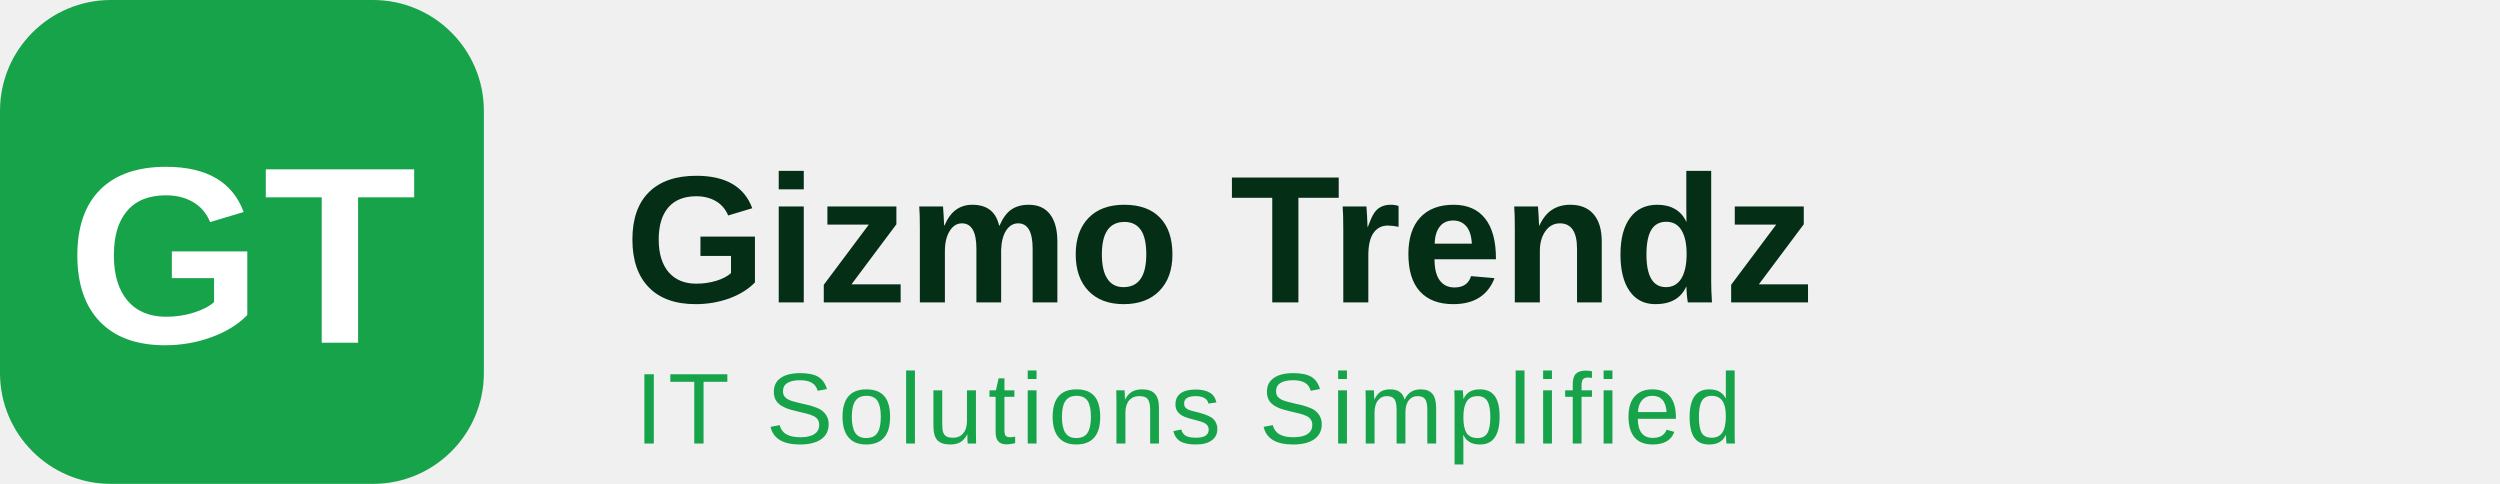
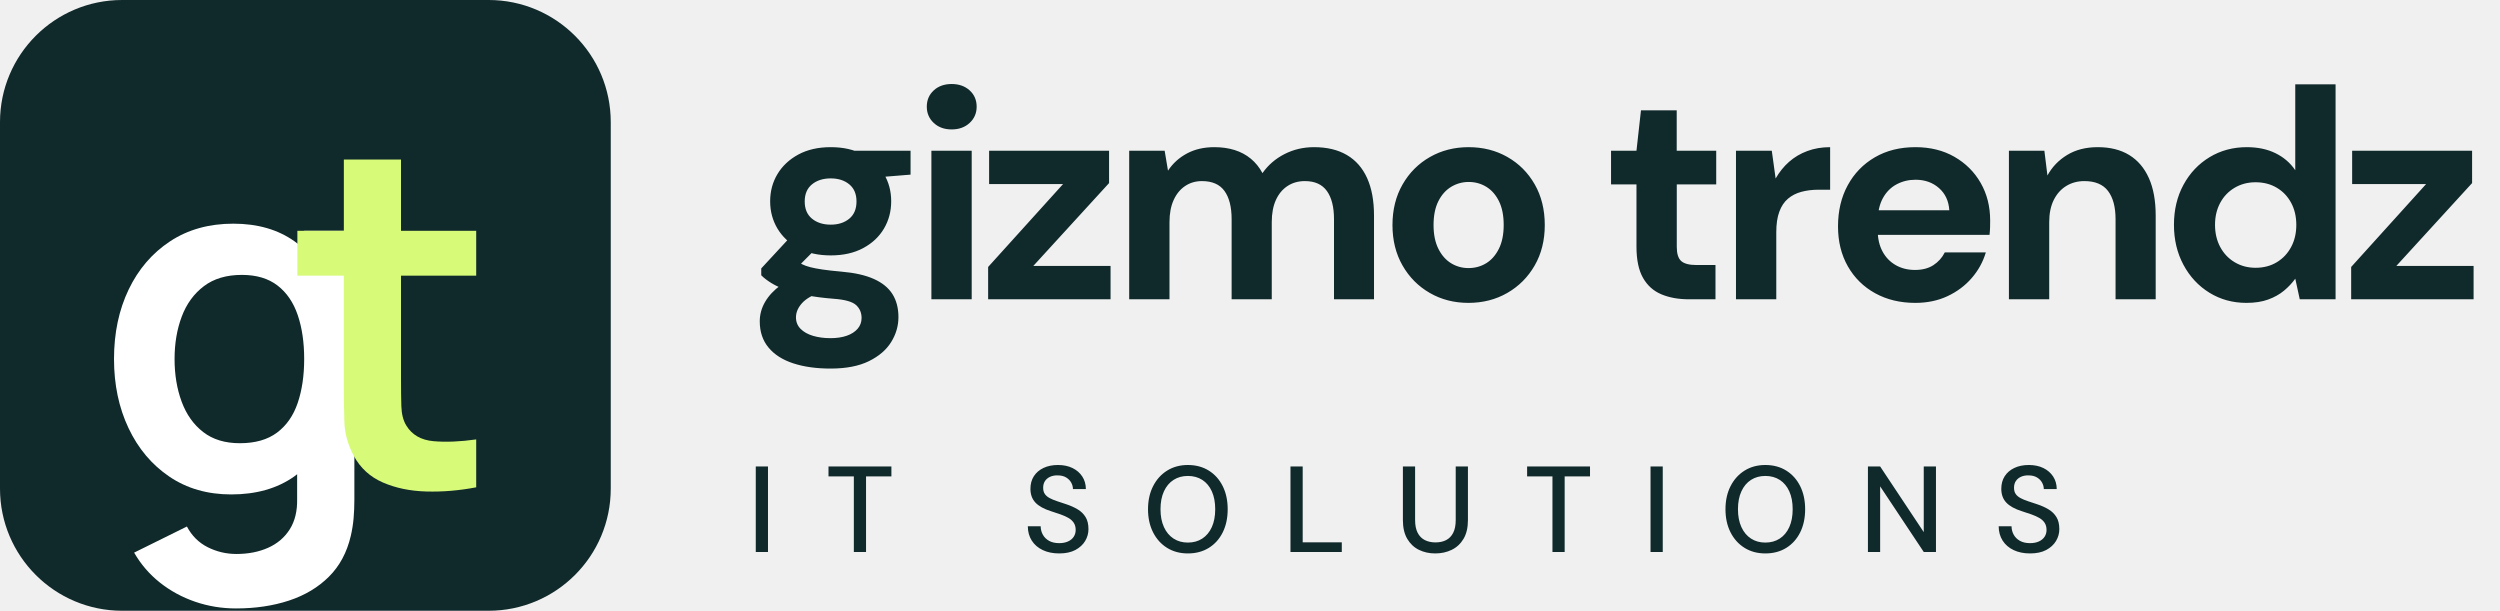
- <svg xmlns="http://www.w3.org/2000/svg" viewBox="0 0 248 48">
-   <rect width="48" height="48" rx="11" fill="#16A34A" />
-   <text x="24" y="34" text-anchor="middle" font-family="'Arial Black', 'Helvetica Neue', Arial, sans-serif" font-weight="900" font-size="25" fill="white">GT</text>
-   <text x="62" y="30" font-family="Arial, 'Helvetica Neue', Helvetica, sans-serif" font-weight="700" font-size="18" fill="#052E16">Gizmo Trendz</text>
-   <text x="63" y="44" font-family="Arial, 'Helvetica Neue', Helvetica, sans-serif" font-weight="400" font-size="10" fill="#16A34A" letter-spacing="0.5">IT Solutions Simplified</text>
+ <svg xmlns="http://www.w3.org/2000/svg" viewBox="0 0 184.2 45" width="184.2" height="45" role="img" aria-label="Gizmo Trendz IT Solutions">
+   <rect width="45" height="45" rx="9" fill="#10292b" />
+   <path fill="#ffffff" d="M17.389 44.83Q15.82 44.83 14.379 44.336Q12.938 43.841 11.78 42.923Q10.622 42.004 9.882 40.717L13.772 38.793Q14.309 39.816 15.302 40.317Q16.295 40.817 17.418 40.817Q18.731 40.817 19.756 40.359Q20.781 39.901 21.351 38.997Q21.922 38.092 21.893 36.751V31.367H22.412V17.005H26.11V36.809Q26.11 37.535 26.053 38.187Q25.996 38.839 25.847 39.481Q25.422 41.307 24.237 42.488Q23.053 43.669 21.292 44.25Q19.53 44.83 17.389 44.83ZM17.033 36.43Q14.414 36.43 12.476 35.116Q10.538 33.802 9.469 31.543Q8.4 29.284 8.4 26.449Q8.4 23.579 9.481 21.329Q10.561 19.079 12.534 17.779Q14.507 16.48 17.191 16.48Q19.877 16.48 21.71 17.788Q23.543 19.096 24.485 21.352Q25.427 23.608 25.427 26.449Q25.427 29.281 24.48 31.54Q23.532 33.799 21.665 35.115Q19.798 36.43 17.033 36.43ZM17.675 32.656Q19.372 32.656 20.417 31.871Q21.461 31.087 21.936 29.685Q22.412 28.284 22.412 26.449Q22.412 24.609 21.935 23.21Q21.458 21.812 20.443 21.033Q19.428 20.254 17.821 20.254Q16.117 20.254 15.018 21.088Q13.918 21.922 13.39 23.328Q12.862 24.734 12.862 26.449Q12.862 28.182 13.382 29.59Q13.901 30.999 14.964 31.828Q16.027 32.656 17.675 32.656Z" />
+   <path fill="#d7fa79" d="M35.087 35.905Q33.218 36.264 31.42 36.214Q29.622 36.165 28.209 35.549Q26.795 34.934 26.063 33.583Q25.41 32.35 25.372 31.075Q25.334 29.8 25.334 28.182V11.755H29.546V27.948Q29.546 29.071 29.572 29.933Q29.598 30.795 29.931 31.343Q30.561 32.385 31.94 32.506Q33.32 32.627 35.087 32.376ZM21.91 20.312V17.005H35.087V20.312Z" />
+   <path fill="#10292b" d="M61.194 27.156Q59.625 27.156 58.447 26.771Q57.269 26.386 56.624 25.607Q55.979 24.828 55.979 23.675Q55.979 22.917 56.375 22.238Q56.771 21.56 57.533 21.003Q58.295 20.446 59.422 20.045L60.521 21.515Q59.534 21.844 59.091 22.338Q58.647 22.832 58.647 23.381Q58.647 23.889 58.988 24.231Q59.328 24.574 59.905 24.745Q60.482 24.916 61.19 24.916Q61.874 24.916 62.387 24.738Q62.899 24.56 63.19 24.223Q63.481 23.887 63.481 23.432Q63.481 22.84 63.068 22.471Q62.654 22.102 61.432 22.014Q60.312 21.926 59.448 21.759Q58.584 21.592 57.934 21.364Q57.284 21.136 56.828 20.852Q56.371 20.569 56.089 20.283V19.777L58.443 17.233L60.53 17.908L57.797 20.656L58.65 19.207Q58.879 19.357 59.113 19.475Q59.346 19.593 59.695 19.684Q60.045 19.776 60.598 19.858Q61.152 19.94 62.012 20.016Q63.462 20.14 64.39 20.556Q65.318 20.973 65.758 21.673Q66.197 22.373 66.197 23.366Q66.197 24.339 65.66 25.204Q65.124 26.069 64.016 26.612Q62.909 27.156 61.194 27.156ZM61.21 18.818Q59.823 18.818 58.822 18.28Q57.822 17.743 57.283 16.841Q56.745 15.938 56.745 14.83Q56.745 13.722 57.284 12.825Q57.822 11.927 58.823 11.385Q59.824 10.843 61.21 10.843Q62.599 10.843 63.599 11.385Q64.6 11.927 65.131 12.825Q65.663 13.722 65.663 14.83Q65.663 15.938 65.131 16.841Q64.6 17.743 63.599 18.28Q62.599 18.818 61.21 18.818ZM61.21 16.552Q62.045 16.552 62.576 16.112Q63.107 15.672 63.107 14.843Q63.107 14.022 62.576 13.583Q62.045 13.144 61.21 13.144Q60.365 13.144 59.828 13.583Q59.291 14.022 59.291 14.843Q59.291 15.672 59.828 16.112Q60.364 16.552 61.21 16.552ZM63.005 13.198 62.519 11.107H67.09V12.867Z M68.625 22.052V11.107H71.595V22.052ZM70.117 9.536Q69.309 9.536 68.798 9.057Q68.286 8.578 68.286 7.86Q68.286 7.13 68.798 6.66Q69.309 6.19 70.117 6.19Q70.928 6.19 71.444 6.66Q71.96 7.13 71.96 7.86Q71.96 8.578 71.444 9.057Q70.928 9.536 70.117 9.536Z M72.806 22.052V19.67L78.326 13.563H72.878V11.107H81.716V13.489L76.132 19.596H81.826V22.052Z M83.199 22.052V11.107H85.812L86.058 12.574Q86.586 11.773 87.454 11.308Q88.322 10.843 89.47 10.843Q90.296 10.843 90.969 11.055Q91.642 11.266 92.16 11.693Q92.678 12.12 93.019 12.755Q93.642 11.865 94.64 11.354Q95.637 10.843 96.817 10.843Q98.257 10.843 99.241 11.423Q100.225 12.002 100.731 13.126Q101.237 14.249 101.237 15.876V22.052H98.289V16.152Q98.289 14.802 97.765 14.072Q97.241 13.343 96.145 13.343Q95.415 13.343 94.863 13.705Q94.31 14.068 94.006 14.739Q93.703 15.41 93.703 16.37V22.052H90.746V16.152Q90.746 14.802 90.221 14.072Q89.696 13.343 88.56 13.343Q87.864 13.343 87.321 13.705Q86.779 14.067 86.474 14.739Q86.168 15.41 86.168 16.37V22.052Z M108.19 22.316Q106.617 22.316 105.346 21.584Q104.076 20.853 103.336 19.557Q102.597 18.262 102.597 16.587Q102.597 14.888 103.341 13.591Q104.085 12.294 105.358 11.569Q106.632 10.843 108.206 10.843Q109.8 10.843 111.07 11.569Q112.341 12.294 113.08 13.587Q113.819 14.88 113.819 16.585Q113.819 18.27 113.075 19.561Q112.331 20.853 111.058 21.584Q109.785 22.316 108.19 22.316ZM108.196 19.752Q108.916 19.752 109.498 19.398Q110.08 19.043 110.436 18.333Q110.792 17.624 110.792 16.579Q110.792 15.523 110.441 14.819Q110.09 14.115 109.507 13.761Q108.925 13.407 108.215 13.407Q107.521 13.407 106.929 13.761Q106.337 14.115 105.98 14.821Q105.624 15.527 105.624 16.582Q105.624 17.622 105.98 18.332Q106.336 19.043 106.92 19.398Q107.503 19.752 108.196 19.752Z M124.445 22.052Q123.287 22.052 122.413 21.686Q121.538 21.32 121.057 20.473Q120.575 19.627 120.575 18.166V13.585H118.702V11.107H120.575L120.907 8.128H123.54V11.107H126.451V13.585H123.545V18.192Q123.545 18.942 123.872 19.235Q124.2 19.527 124.998 19.527H126.397V22.052Z M127.907 22.052V11.107H130.546L130.828 13.153Q131.233 12.441 131.815 11.927Q132.398 11.412 133.163 11.128Q133.928 10.843 134.844 10.843V13.978H133.989Q133.307 13.978 132.732 14.132Q132.156 14.286 131.74 14.638Q131.323 14.99 131.1 15.598Q130.876 16.205 130.876 17.112V22.052Z M141.122 22.316Q139.445 22.316 138.16 21.605Q136.874 20.895 136.149 19.623Q135.425 18.352 135.425 16.683Q135.425 14.966 136.139 13.654Q136.852 12.341 138.136 11.592Q139.42 10.843 141.128 10.843Q142.763 10.843 144.002 11.553Q145.241 12.264 145.938 13.481Q146.635 14.699 146.635 16.249Q146.635 16.469 146.629 16.74Q146.622 17.012 146.588 17.307H137.546V15.49H143.625Q143.56 14.47 142.865 13.857Q142.169 13.243 141.135 13.243Q140.371 13.243 139.733 13.586Q139.094 13.928 138.723 14.612Q138.351 15.296 138.351 16.344V16.986Q138.351 17.869 138.701 18.523Q139.05 19.177 139.675 19.534Q140.3 19.89 141.097 19.89Q141.91 19.89 142.457 19.533Q143.003 19.175 143.29 18.599H146.315Q146.004 19.647 145.274 20.489Q144.544 21.33 143.488 21.823Q142.433 22.316 141.122 22.316Z M148.017 22.052V11.107H150.63L150.855 12.93Q151.368 11.988 152.312 11.415Q153.255 10.843 154.561 10.843Q155.935 10.843 156.881 11.422Q157.827 12.001 158.329 13.121Q158.831 14.241 158.831 15.874V22.052H155.874V16.149Q155.874 14.802 155.32 14.072Q154.766 13.343 153.575 13.343Q152.827 13.343 152.239 13.704Q151.651 14.066 151.319 14.737Q150.986 15.407 150.986 16.367V22.052Z M165.52 22.316Q164.002 22.316 162.789 21.567Q161.577 20.819 160.877 19.512Q160.177 18.206 160.177 16.564Q160.177 14.912 160.878 13.617Q161.579 12.322 162.8 11.582Q164.021 10.843 165.544 10.843Q166.752 10.843 167.659 11.288Q168.567 11.733 169.115 12.542V6.212H172.085V22.052H169.446L169.116 20.531Q168.777 21.008 168.286 21.416Q167.794 21.825 167.114 22.071Q166.434 22.316 165.52 22.316ZM166.193 19.73Q167.077 19.73 167.753 19.322Q168.429 18.914 168.81 18.201Q169.192 17.488 169.192 16.575Q169.192 15.65 168.81 14.941Q168.429 14.232 167.751 13.831Q167.073 13.429 166.187 13.429Q165.336 13.429 164.651 13.832Q163.966 14.236 163.585 14.945Q163.203 15.655 163.203 16.563Q163.203 17.483 163.585 18.198Q163.966 18.912 164.65 19.321Q165.334 19.73 166.193 19.73Z M173.234 22.052V19.67L178.754 13.563H173.306V11.107H182.144V13.489L176.56 19.596H182.254V22.052Z" />
+   <path fill="#10292b" d="M55.685 40.669V34.369H56.585V40.669Z M62.911 40.669V35.103H61.044V34.369H65.678V35.103H63.81V40.669Z M78.041 40.777Q77.351 40.777 76.831 40.53Q76.31 40.283 76.022 39.833Q75.734 39.383 75.729 38.776H76.677Q76.68 39.118 76.839 39.401Q76.999 39.685 77.3 39.852Q77.601 40.019 78.039 40.019Q78.419 40.019 78.692 39.894Q78.966 39.77 79.111 39.549Q79.256 39.328 79.256 39.044Q79.256 38.737 79.117 38.523Q78.977 38.309 78.73 38.165Q78.483 38.022 78.159 37.907Q77.834 37.791 77.456 37.672Q76.659 37.423 76.291 37.031Q75.922 36.638 75.922 36.014Q75.922 35.484 76.171 35.092Q76.42 34.7 76.878 34.481Q77.336 34.261 77.951 34.261Q78.566 34.261 79.023 34.485Q79.48 34.709 79.741 35.107Q80.002 35.504 80.007 36.033H79.055Q79.053 35.787 78.926 35.557Q78.798 35.326 78.548 35.176Q78.297 35.027 77.928 35.027Q77.619 35.018 77.377 35.127Q77.134 35.236 76.997 35.439Q76.86 35.643 76.86 35.939Q76.86 36.22 76.984 36.398Q77.108 36.576 77.341 36.7Q77.573 36.824 77.886 36.928Q78.198 37.032 78.575 37.157Q79.039 37.311 79.406 37.532Q79.773 37.752 79.985 38.098Q80.198 38.443 80.198 38.987Q80.198 39.452 79.954 39.86Q79.709 40.268 79.233 40.523Q78.757 40.777 78.041 40.777Z M87.522 40.777Q86.653 40.777 85.992 40.367Q85.331 39.956 84.959 39.223Q84.586 38.489 84.586 37.519Q84.586 36.556 84.959 35.823Q85.331 35.089 85.992 34.675Q86.653 34.261 87.522 34.261Q88.406 34.261 89.067 34.675Q89.728 35.089 90.092 35.823Q90.456 36.556 90.456 37.519Q90.456 38.489 90.092 39.223Q89.728 39.956 89.067 40.367Q88.406 40.777 87.522 40.777ZM87.522 39.977Q88.134 39.977 88.586 39.681Q89.039 39.386 89.288 38.835Q89.537 38.284 89.537 37.519Q89.537 36.752 89.288 36.202Q89.039 35.652 88.586 35.36Q88.134 35.068 87.522 35.068Q86.918 35.068 86.465 35.36Q86.011 35.652 85.759 36.202Q85.506 36.752 85.506 37.519Q85.506 38.284 85.759 38.835Q86.011 39.386 86.465 39.681Q86.918 39.977 87.522 39.977Z M95.082 40.669V34.369H95.982V39.958H98.863V40.669Z M105.747 40.777Q105.084 40.777 104.545 40.511Q104.006 40.245 103.686 39.701Q103.365 39.158 103.365 38.314V34.369H104.265V38.323Q104.265 38.89 104.452 39.255Q104.64 39.62 104.979 39.792Q105.319 39.965 105.767 39.965Q106.224 39.965 106.556 39.792Q106.888 39.62 107.073 39.255Q107.257 38.89 107.257 38.323V34.369H108.157V38.314Q108.157 39.158 107.833 39.701Q107.509 40.245 106.963 40.511Q106.417 40.777 105.747 40.777Z M114.385 40.669V35.103H112.518V34.369H117.152V35.103H115.284V40.669Z M121.611 40.669V34.369H122.511V40.669Z M130.069 40.777Q129.2 40.777 128.539 40.367Q127.878 39.956 127.506 39.223Q127.133 38.489 127.133 37.519Q127.133 36.556 127.506 35.823Q127.878 35.089 128.539 34.675Q129.2 34.261 130.069 34.261Q130.953 34.261 131.614 34.675Q132.275 35.089 132.639 35.823Q133.003 36.556 133.003 37.519Q133.003 38.489 132.639 39.223Q132.275 39.956 131.614 40.367Q130.953 40.777 130.069 40.777ZM130.069 39.977Q130.681 39.977 131.133 39.681Q131.586 39.386 131.835 38.835Q132.084 38.284 132.084 37.519Q132.084 36.752 131.835 36.202Q131.586 35.652 131.133 35.36Q130.681 35.068 130.069 35.068Q129.465 35.068 129.012 35.36Q128.558 35.652 128.306 36.202Q128.053 36.752 128.053 37.519Q128.053 38.284 128.306 38.835Q128.558 39.386 129.012 39.681Q129.465 39.977 130.069 39.977Z M137.629 40.669V34.369H138.529L141.742 39.207V34.369H142.642V40.669H141.742L138.529 35.834V40.669Z M149.574 40.777Q148.884 40.777 148.364 40.53Q147.843 40.283 147.555 39.833Q147.267 39.383 147.262 38.776H148.21Q148.213 39.118 148.372 39.401Q148.532 39.685 148.833 39.852Q149.134 40.019 149.572 40.019Q149.952 40.019 150.225 39.894Q150.499 39.77 150.644 39.549Q150.789 39.328 150.789 39.044Q150.789 38.737 150.65 38.523Q150.51 38.309 150.263 38.165Q150.016 38.022 149.692 37.907Q149.367 37.791 148.989 37.672Q148.192 37.423 147.824 37.031Q147.455 36.638 147.455 36.014Q147.455 35.484 147.704 35.092Q147.953 34.7 148.411 34.481Q148.869 34.261 149.484 34.261Q150.099 34.261 150.556 34.485Q151.013 34.709 151.274 35.107Q151.535 35.504 151.54 36.033H150.588Q150.586 35.787 150.459 35.557Q150.331 35.326 150.081 35.176Q149.83 35.027 149.461 35.027Q149.152 35.018 148.91 35.127Q148.667 35.236 148.53 35.439Q148.393 35.643 148.393 35.939Q148.393 36.22 148.517 36.398Q148.641 36.576 148.874 36.7Q149.106 36.824 149.419 36.928Q149.731 37.032 150.108 37.157Q150.572 37.311 150.939 37.532Q151.306 37.752 151.518 38.098Q151.731 38.443 151.731 38.987Q151.731 39.452 151.487 39.86Q151.242 40.268 150.766 40.523Q150.29 40.777 149.574 40.777Z" />
</svg>
